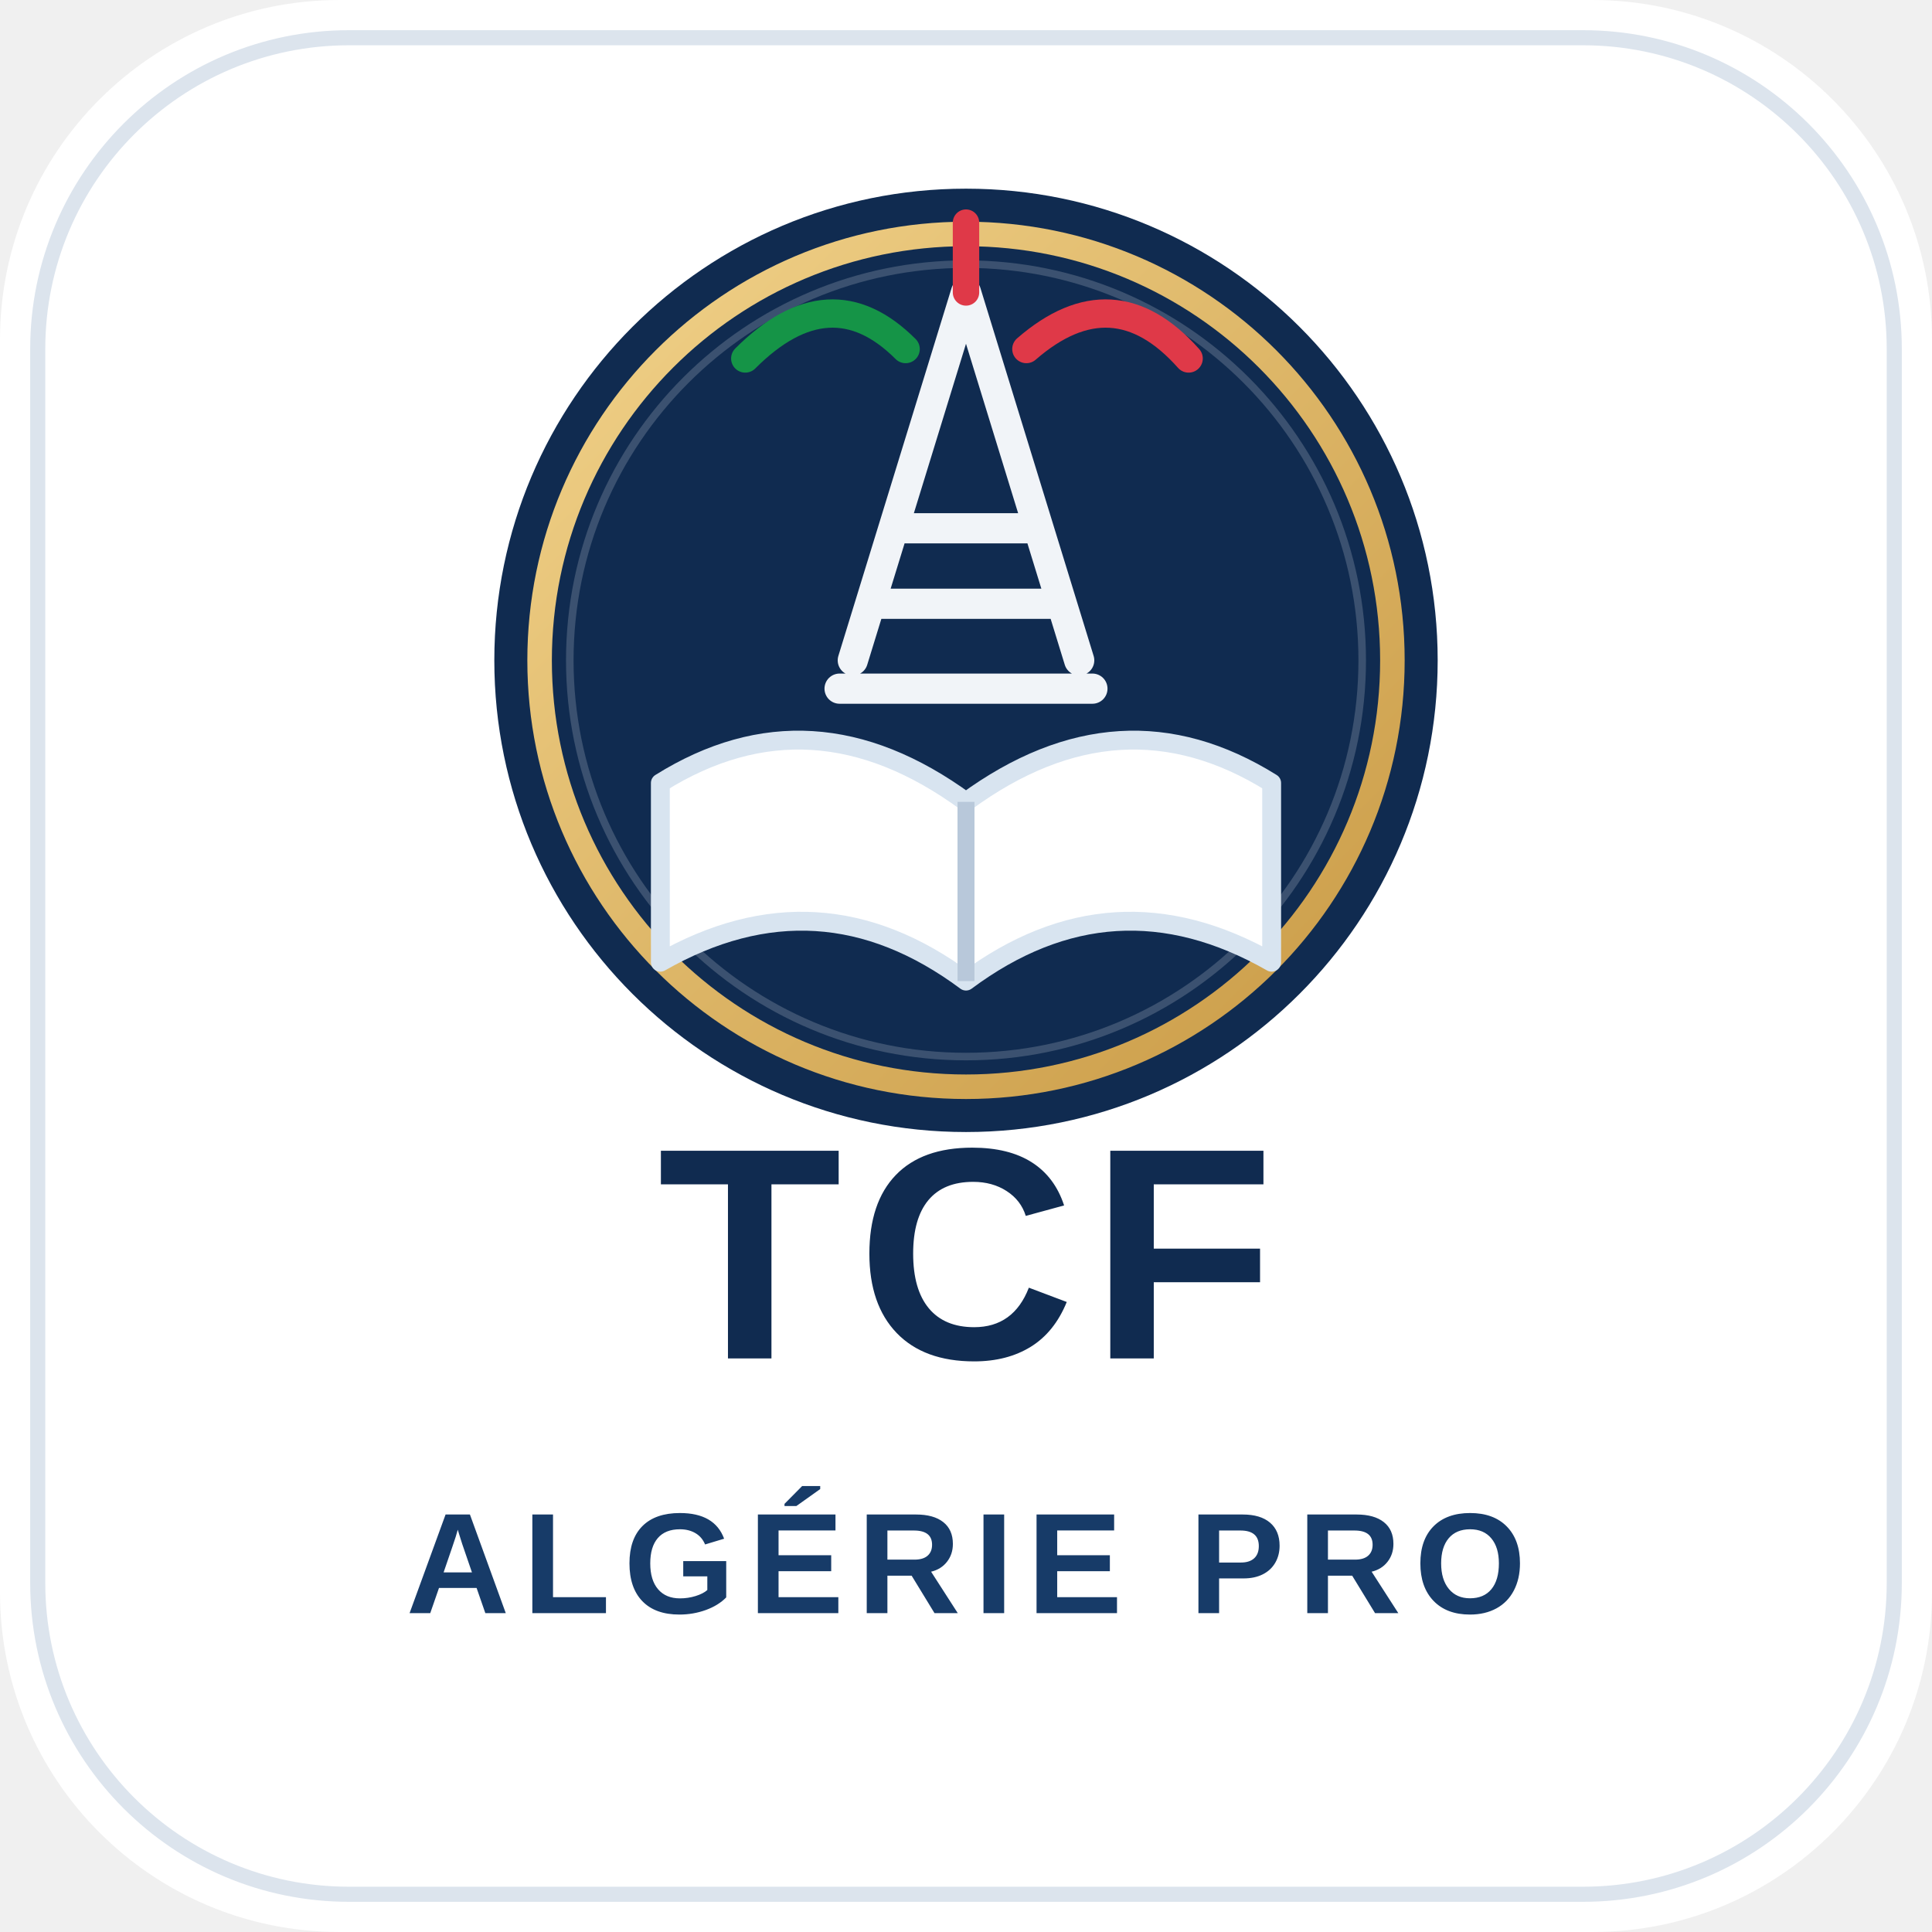
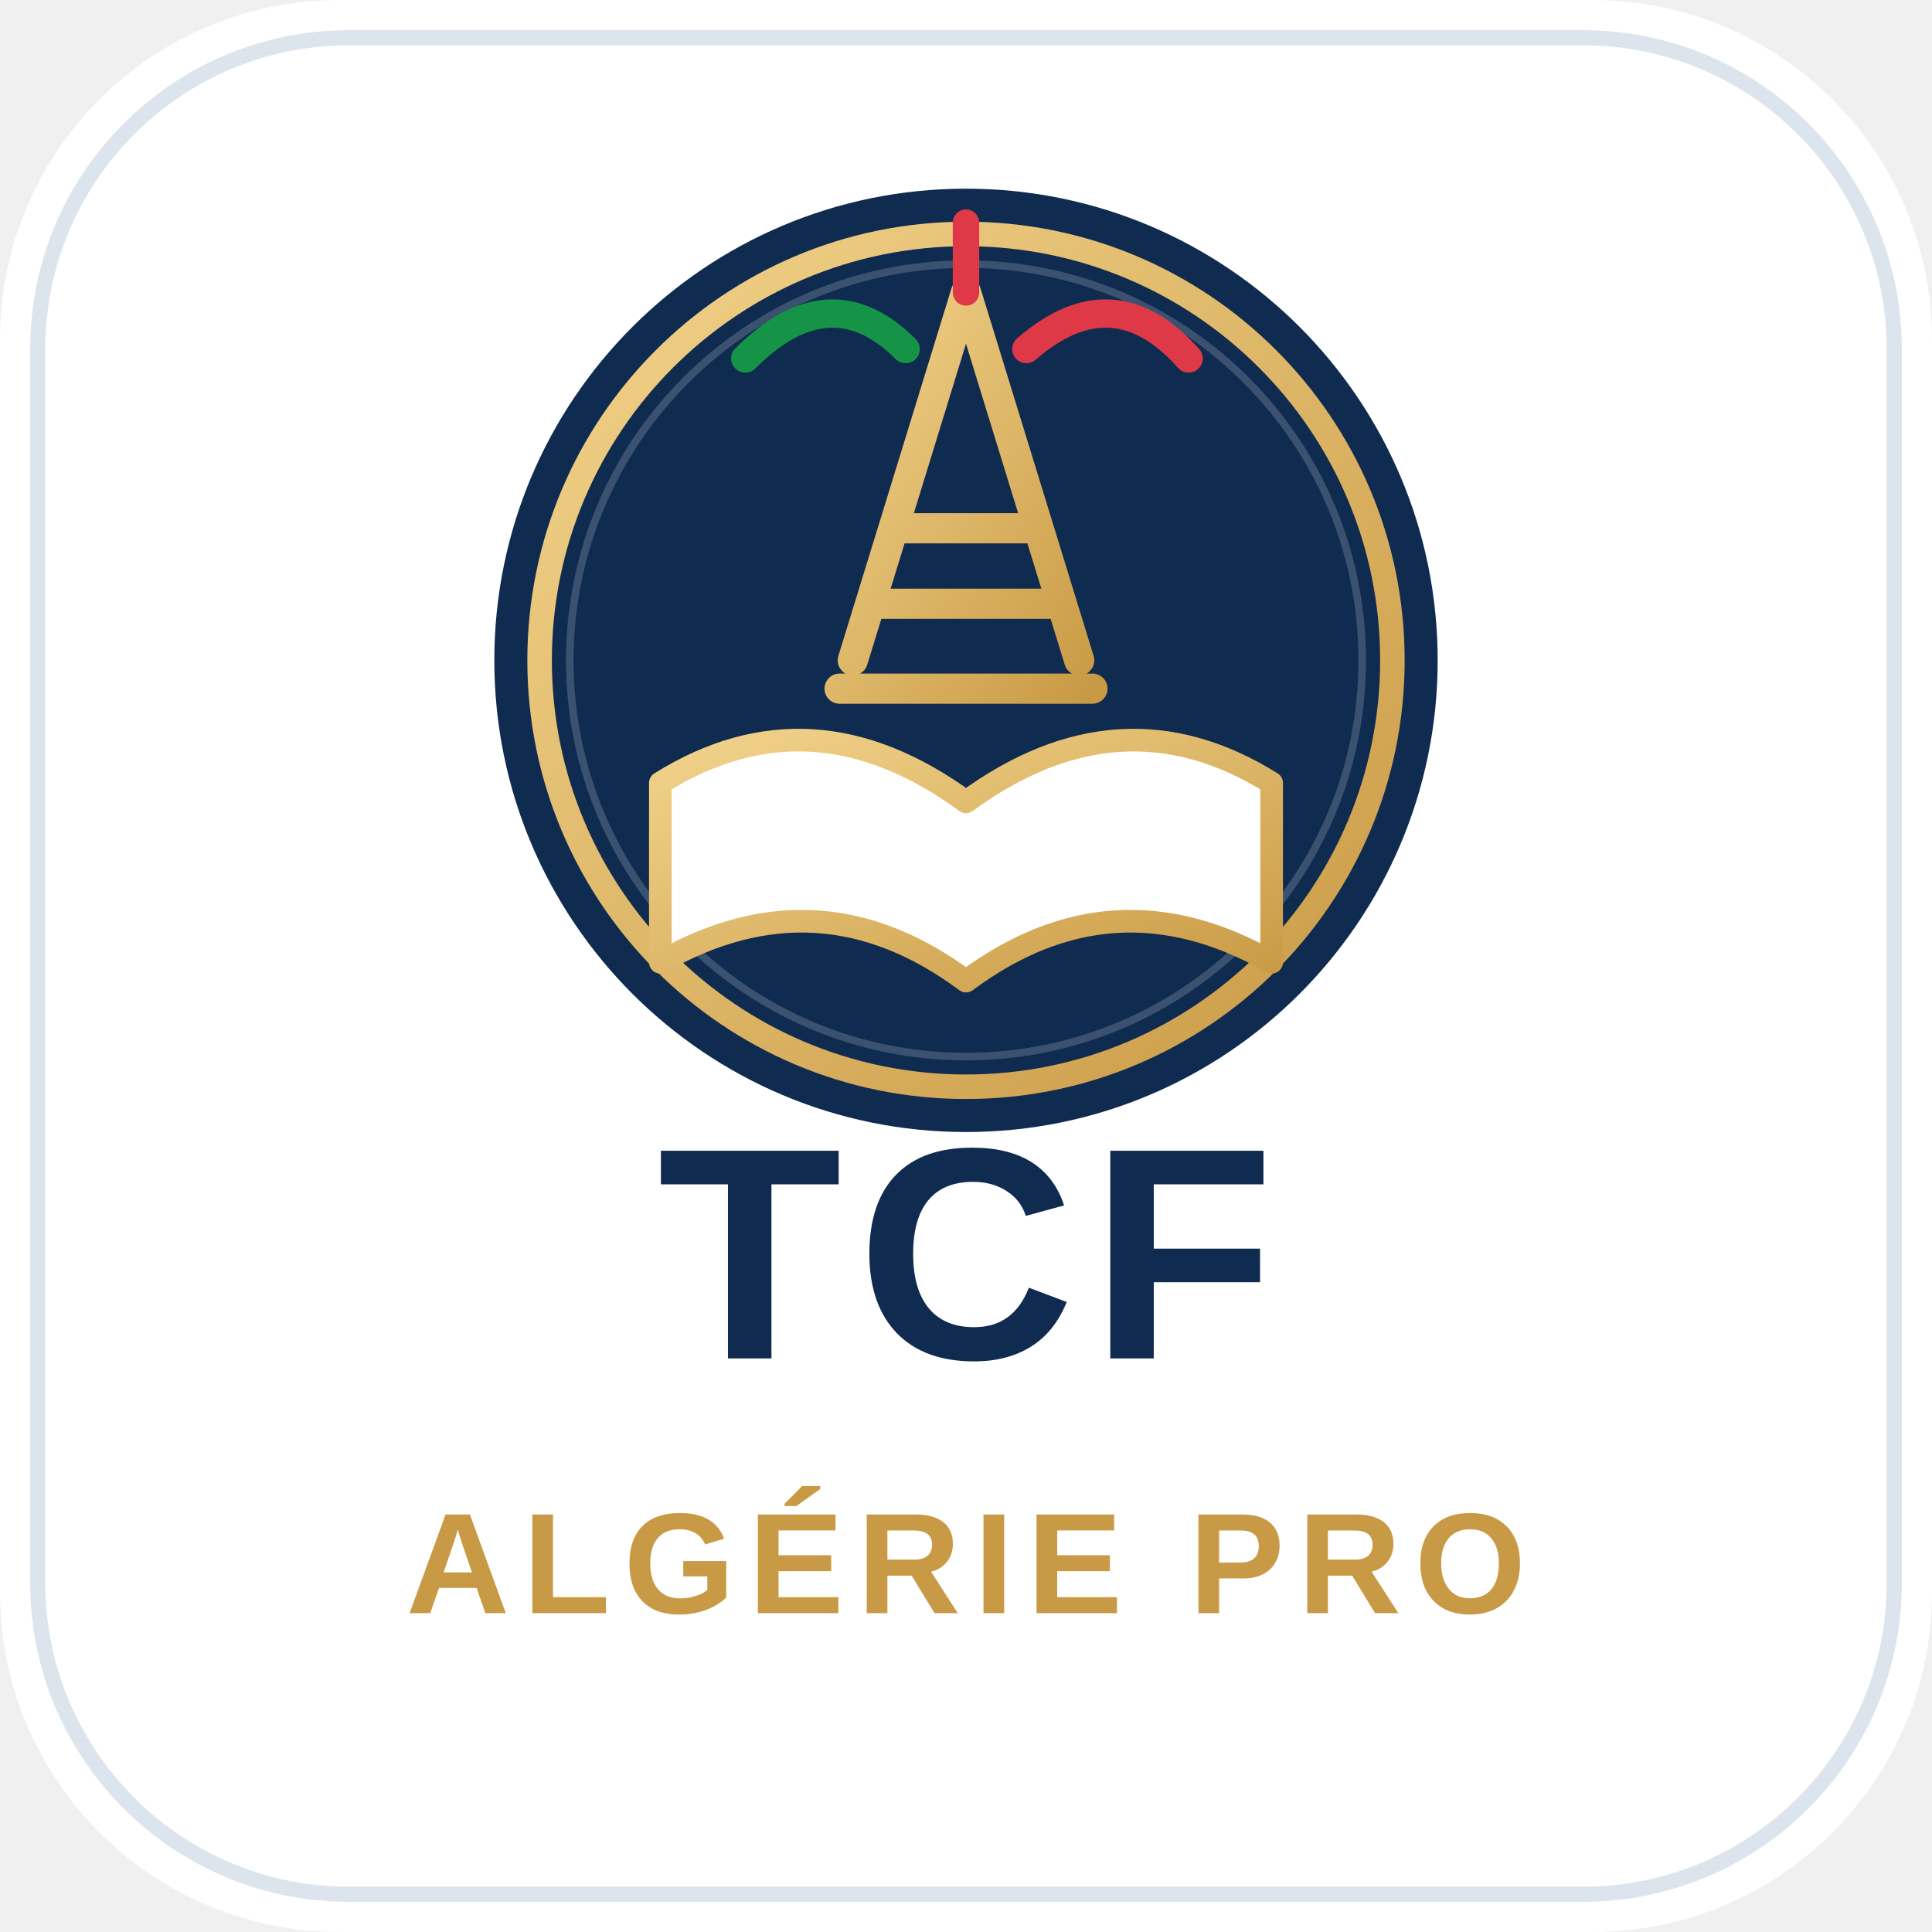
<svg xmlns="http://www.w3.org/2000/svg" width="1024" height="1024" viewBox="0 0 1024 1024">
  <defs>
    <linearGradient id="gold" x1="0" y1="0" x2="1" y2="1">
      <stop stop-color="#f2d38b" />
      <stop offset="1" stop-color="#c99a45" />
    </linearGradient>
  </defs>
  <rect width="1024" height="1024" rx="180" fill="#ffffff" />
  <rect x="20" y="20" width="984" height="984" rx="165" fill="none" stroke="#dce4ed" stroke-width="8" />
  <g transform="translate(0 0)">
    <circle cx="512" cy="350" r="250" fill="#102b50" />
    <circle cx="512" cy="350" r="226" fill="none" stroke="url(#gold)" stroke-width="13" />
    <circle cx="512" cy="350" r="210" fill="none" stroke="#ffffff" stroke-opacity=".18" stroke-width="4" />
-     <path d="M350 415 Q430 365 512 425 Q594 365 674 415 V510 Q590 462 512 520 Q434 462 350 510Z" fill="#fff" stroke="#d8e4f0" stroke-width="10" stroke-linejoin="round" />
-     <path d="M512 425V520" stroke="#b8c8da" stroke-width="9" />
-     <path d="M452 350 L512 155 L572 350 M480 280H544 M466 320H558 M445 365H579" fill="none" stroke="#f1f4f8" stroke-width="16" stroke-linecap="round" stroke-linejoin="round" />
+     <path d="M350 415 Q430 365 512 425 Q594 365 674 415 V510 Q590 462 512 520 Q434 462 350 510Z" fill="#fff" stroke="url(#gold)" stroke-width="12" stroke-linejoin="round" />
+     <path d="M512 425V520" stroke="url(#gold)" stroke-width="9" />
+     <path d="M452 350 L512 155 L572 350 M480 280H544 M466 320H558 M445 365H579" fill="none" stroke="url(#gold)" stroke-width="16" stroke-linecap="round" stroke-linejoin="round" />
    <path d="M512 155V118" stroke="#df3948" stroke-width="14" stroke-linecap="round" />
    <path d="M395 190 Q440 145 480 185" fill="none" stroke="#159447" stroke-width="15" stroke-linecap="round" />
    <path d="M544 185 Q590 145 630 190" fill="none" stroke="#df3948" stroke-width="15" stroke-linecap="round" />
  </g>
  <text x="512" y="720" text-anchor="middle" fill="#102b50" font-family="Arial,sans-serif" font-size="160" font-weight="900" letter-spacing="8">TCF</text>
  <path d="M190 760H834" stroke="url(#gold)" stroke-width="12" stroke-linecap="round" />
-   <text x="512" y="855" text-anchor="middle" fill="#173b68" font-family="Arial,sans-serif" font-size="76" font-weight="900" letter-spacing="7">ALGÉRIE PRO</text>
+   <text x="512" y="855" text-anchor="middle" fill="#c99a45" font-family="Arial,sans-serif" font-size="76" font-weight="900" letter-spacing="7">ALGÉRIE PRO</text>
</svg>
